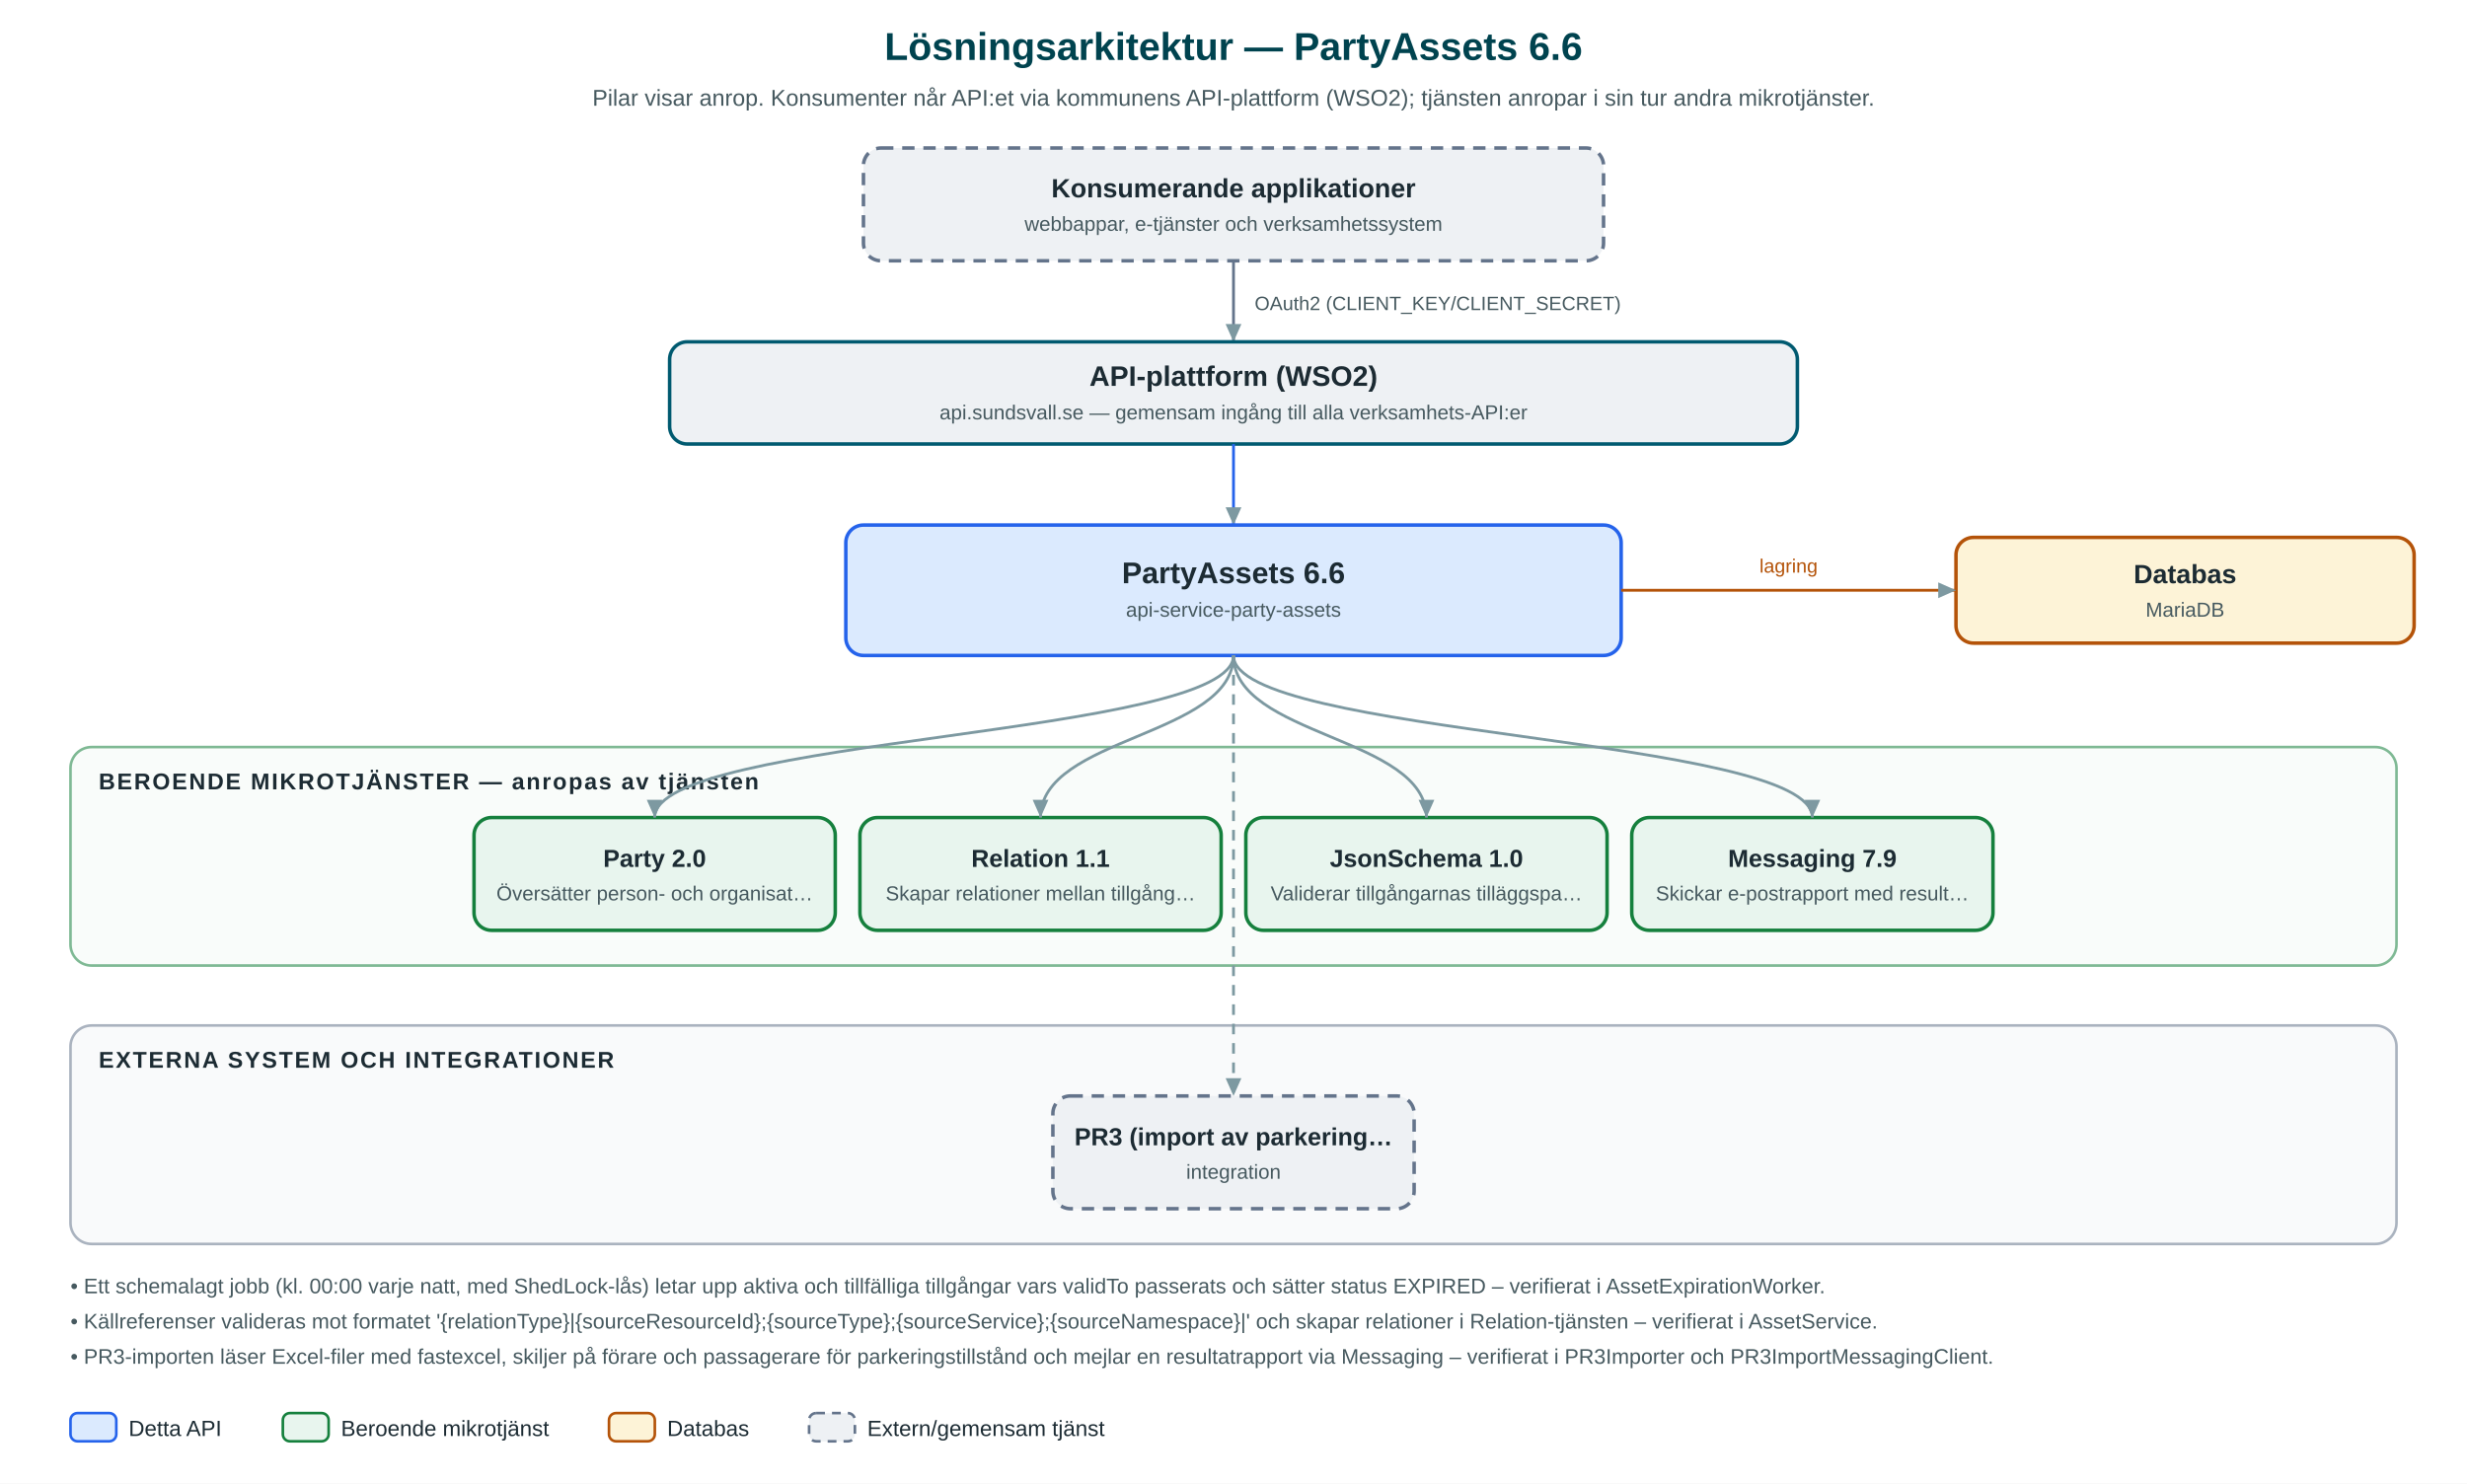
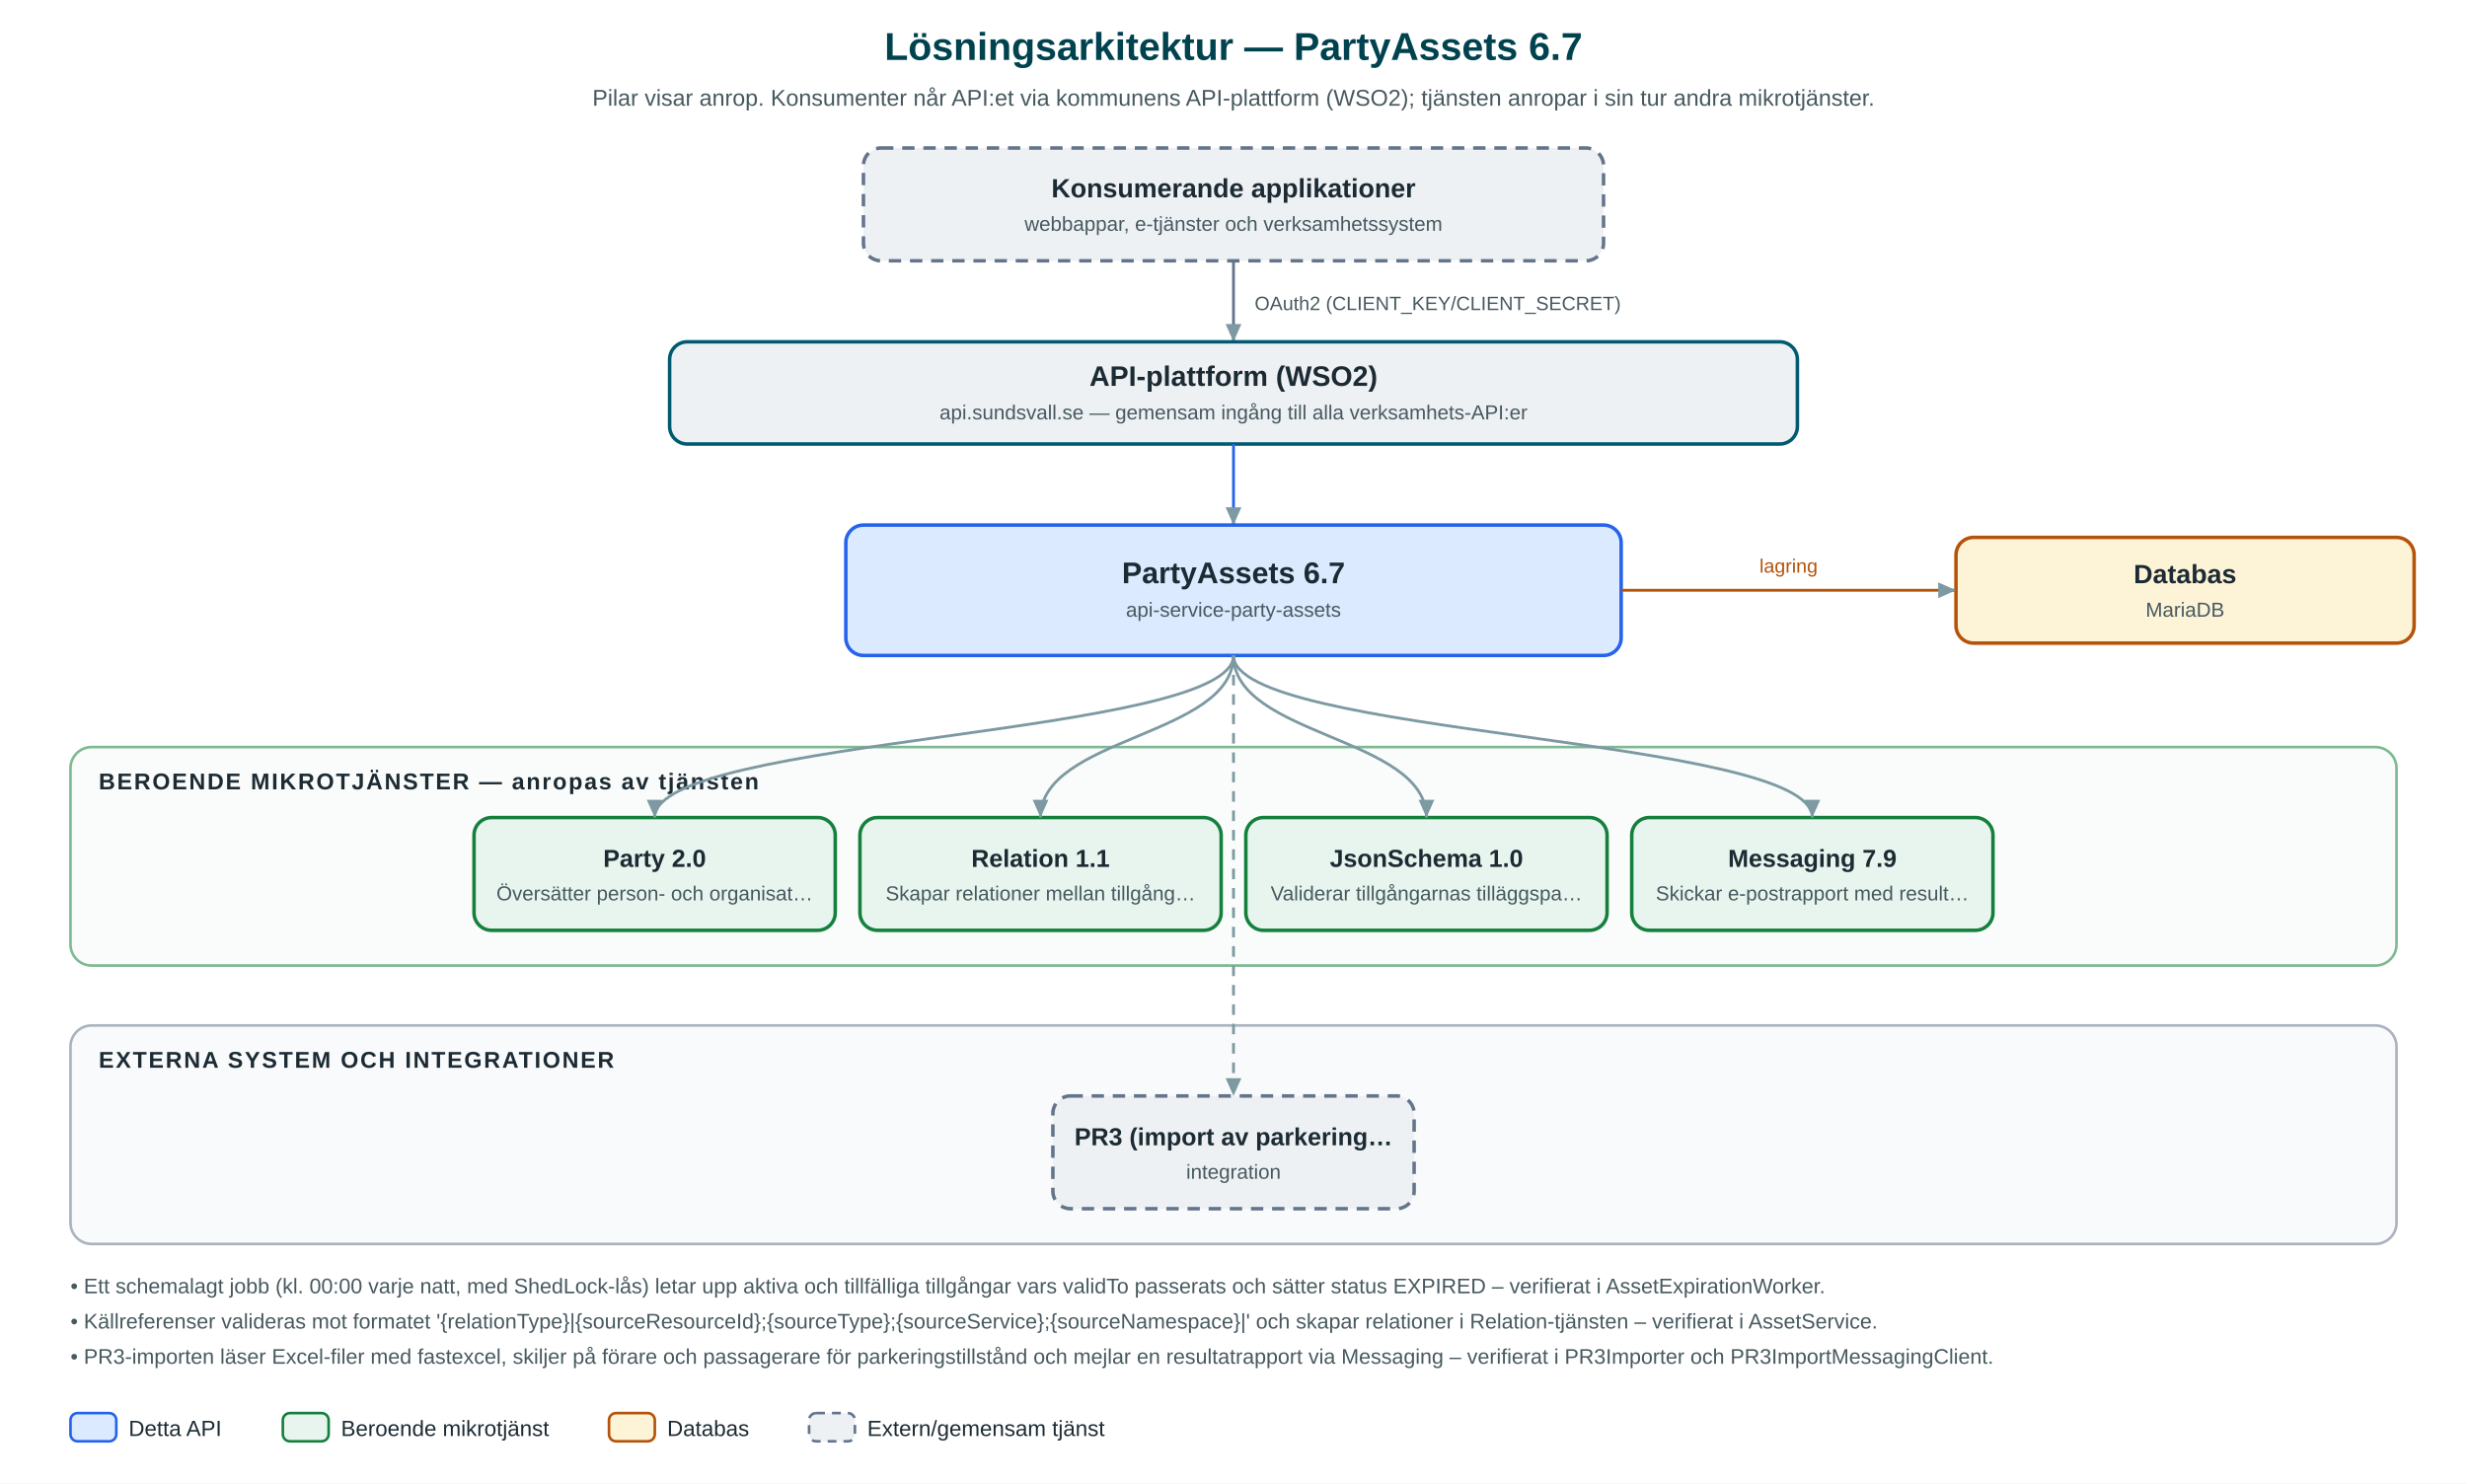
- <svg xmlns="http://www.w3.org/2000/svg" viewBox="0 0 1400 842" font-family="Segoe UI, Helvetica Neue, Arial, sans-serif" role="img" aria-label="Arkitekturdiagram för PartyAssets 6.6">
+ <svg xmlns="http://www.w3.org/2000/svg" viewBox="0 0 1400 842" font-family="Segoe UI, Helvetica Neue, Arial, sans-serif" role="img" aria-label="Arkitekturdiagram för PartyAssets 6.7">
  <defs>
    <marker id="arr" viewBox="0 0 10 10" refX="9" refY="5" markerWidth="7" markerHeight="7" orient="auto-start-reverse">
      <path d="M 0 1 L 9 5 L 0 9 z" fill="#7d99a1" />
    </marker>
  </defs>
  <rect width="1400" height="842" fill="#ffffff" />
-   <text x="700.0" y="34" text-anchor="middle" font-size="22" font-weight="bold" fill="#00434f">Lösningsarkitektur — PartyAssets 6.6</text>
+   <text x="700.0" y="34" text-anchor="middle" font-size="22" font-weight="bold" fill="#00434f">Lösningsarkitektur — PartyAssets 6.7</text>
  <text x="700.0" y="60" text-anchor="middle" font-size="13" fill="#46595f">Pilar visar anrop. Konsumenter når API:et via kommunens API-plattform (WSO2); tjänsten anropar i sin tur andra mikrotjänster.</text>
  <rect x="490.0" y="84" rx="10" width="420" height="64" fill="#eef1f4" stroke="#64748b" stroke-width="2" stroke-dasharray="7,5" />
  <text x="700.0" y="112.0" text-anchor="middle" font-size="15" font-weight="bold" fill="#1c2b33">Konsumerande applikationer</text>
  <text x="700.0" y="131.0" text-anchor="middle" font-size="11.5" fill="#46595f">webbappar, e-tjänster och verksamhetssystem</text>
  <path d="M 700.0 148 L 700.0 194" fill="none" stroke="#64748b" stroke-width="1.6" marker-end="url(#arr)" />
  <text x="712.0" y="176" font-size="11" fill="#46595f">OAuth2 (CLIENT_KEY/CLIENT_SECRET)</text>
  <rect x="380.0" y="194" rx="10" width="640" height="58" fill="#eef1f4" stroke="#005a70" stroke-width="2" />
  <text x="700.0" y="219.0" text-anchor="middle" font-size="16" font-weight="bold" fill="#1c2b33">API-plattform (WSO2)</text>
  <text x="700.0" y="238.0" text-anchor="middle" font-size="11.5" fill="#46595f">api.sundsvall.se — gemensam ingång till alla verksamhets-API:er</text>
  <path d="M 700.0 252 L 700.0 298" fill="none" stroke="#2563eb" stroke-width="1.6" marker-end="url(#arr)" />
  <rect x="480.0" y="298" rx="10" width="440" height="74" fill="#dbeafe" stroke="#2563eb" stroke-width="2" />
-   <text x="700.0" y="331.0" text-anchor="middle" font-size="17" font-weight="bold" fill="#1c2b33">PartyAssets 6.6</text>
+   <text x="700.0" y="331.0" text-anchor="middle" font-size="17" font-weight="bold" fill="#1c2b33">PartyAssets 6.7</text>
  <text x="700.0" y="350.0" text-anchor="middle" font-size="11.5" fill="#46595f">api-service-party-assets</text>
  <rect x="1110" y="305" rx="10" width="260" height="60" fill="#fdf3d7" stroke="#b45309" stroke-width="2" />
  <text x="1240.0" y="331.0" text-anchor="middle" font-size="15" font-weight="bold" fill="#1c2b33">Databas</text>
  <text x="1240.0" y="350.0" text-anchor="middle" font-size="11.5" fill="#46595f">MariaDB</text>
  <path d="M 920.0 335.0 L 1110 335.0" fill="none" stroke="#b45309" stroke-width="1.6" marker-end="url(#arr)" />
  <text x="1015.0" y="325.0" text-anchor="middle" font-size="11" fill="#b45309">lagring</text>
  <rect x="40" y="424" rx="12" width="1320" height="124" fill="#f4faf6" stroke="#15803d" stroke-width="1.5" opacity="0.55" />
  <text x="56" y="448" font-size="13" font-weight="bold" letter-spacing="1" fill="#1c2b33">BEROENDE MIKROTJÄNSTER — anropas av tjänsten</text>
  <rect x="269.0" y="464" rx="10" width="205" height="64" fill="#e8f5ee" stroke="#15803d" stroke-width="2" />
  <text x="371.5" y="492.0" text-anchor="middle" font-size="14" font-weight="bold" fill="#1c2b33">Party 2.0</text>
  <text x="371.5" y="511.0" text-anchor="middle" font-size="11.5" fill="#46595f">Översätter person- och organisat…</text>
  <path d="M 700.0 372 C 700.0 418.0, 371.5 418.0, 371.5 464" fill="none" stroke="#7d99a1" stroke-width="1.6" marker-end="url(#arr)" />
  <rect x="488.0" y="464" rx="10" width="205" height="64" fill="#e8f5ee" stroke="#15803d" stroke-width="2" />
  <text x="590.5" y="492.0" text-anchor="middle" font-size="14" font-weight="bold" fill="#1c2b33">Relation 1.1</text>
  <text x="590.5" y="511.0" text-anchor="middle" font-size="11.5" fill="#46595f">Skapar relationer mellan tillgång…</text>
  <path d="M 700.0 372 C 700.0 418.0, 590.5 418.0, 590.5 464" fill="none" stroke="#7d99a1" stroke-width="1.6" marker-end="url(#arr)" />
  <rect x="707.0" y="464" rx="10" width="205" height="64" fill="#e8f5ee" stroke="#15803d" stroke-width="2" />
  <text x="809.5" y="492.0" text-anchor="middle" font-size="14" font-weight="bold" fill="#1c2b33">JsonSchema 1.0</text>
  <text x="809.5" y="511.0" text-anchor="middle" font-size="11.5" fill="#46595f">Validerar tillgångarnas tilläggspa…</text>
  <path d="M 700.0 372 C 700.0 418.0, 809.5 418.0, 809.5 464" fill="none" stroke="#7d99a1" stroke-width="1.6" marker-end="url(#arr)" />
  <rect x="926.0" y="464" rx="10" width="205" height="64" fill="#e8f5ee" stroke="#15803d" stroke-width="2" />
  <text x="1028.5" y="492.0" text-anchor="middle" font-size="14" font-weight="bold" fill="#1c2b33">Messaging 7.9</text>
  <text x="1028.5" y="511.0" text-anchor="middle" font-size="11.5" fill="#46595f">Skickar e-postrapport med result…</text>
  <path d="M 700.0 372 C 700.0 418.0, 1028.5 418.0, 1028.5 464" fill="none" stroke="#7d99a1" stroke-width="1.6" marker-end="url(#arr)" />
  <rect x="40" y="582" rx="12" width="1320" height="124" fill="#f4f5f7" stroke="#64748b" stroke-width="1.5" opacity="0.55" />
  <text x="56" y="606" font-size="13" font-weight="bold" letter-spacing="1" fill="#1c2b33">EXTERNA SYSTEM OCH INTEGRATIONER</text>
  <rect x="597.5" y="622" rx="10" width="205" height="64" fill="#eef1f4" stroke="#64748b" stroke-width="2" stroke-dasharray="7,5" />
  <text x="700.0" y="650.0" text-anchor="middle" font-size="14" font-weight="bold" fill="#1c2b33">PR3 (import av parkering…</text>
  <text x="700.0" y="669.0" text-anchor="middle" font-size="11.5" fill="#46595f">integration</text>
  <path d="M 700.0 372 C 700.0 497.0, 700.0 497.0, 700.0 622" fill="none" stroke="#7d99a1" stroke-width="1.6" stroke-dasharray="6,5" marker-end="url(#arr)" />
  <text x="40" y="734" font-size="12" fill="#46595f">• Ett schemalagt jobb (kl. 00:00 varje natt, med ShedLock-lås) letar upp aktiva och tillfälliga tillgångar vars validTo passerats och sätter status EXPIRED – verifierat i AssetExpirationWorker.</text>
  <text x="40" y="754" font-size="12" fill="#46595f">• Källreferenser valideras mot formatet '{relationType}|{sourceResourceId};{sourceType};{sourceService};{sourceNamespace}|' och skapar relationer i Relation-tjänsten – verifierat i AssetService.</text>
  <text x="40" y="774" font-size="12" fill="#46595f">• PR3-importen läser Excel-filer med fastexcel, skiljer på förare och passagerare för parkeringstillstånd och mejlar en resultatrapport via Messaging – verifierat i PR3Importer och PR3ImportMessagingClient.</text>
  <rect x="40" y="802" width="26" height="16" rx="4" fill="#dbeafe" stroke="#2563eb" stroke-width="1.5" />
  <text x="73" y="815" font-size="12.5" fill="#1c2b33">Detta API</text>
  <rect x="160.5" y="802" width="26" height="16" rx="4" fill="#e8f5ee" stroke="#15803d" stroke-width="1.5" />
  <text x="193.5" y="815" font-size="12.5" fill="#1c2b33">Beroende mikrotjänst</text>
  <rect x="345.6" y="802" width="26" height="16" rx="4" fill="#fdf3d7" stroke="#b45309" stroke-width="1.5" />
  <text x="378.6" y="815" font-size="12.5" fill="#1c2b33">Databas</text>
  <rect x="459.15" y="802" width="26" height="16" rx="4" fill="#eef1f4" stroke="#64748b" stroke-width="1.5" stroke-dasharray="5,4" />
  <text x="492.15" y="815" font-size="12.5" fill="#1c2b33">Extern/gemensam tjänst</text>
</svg>
